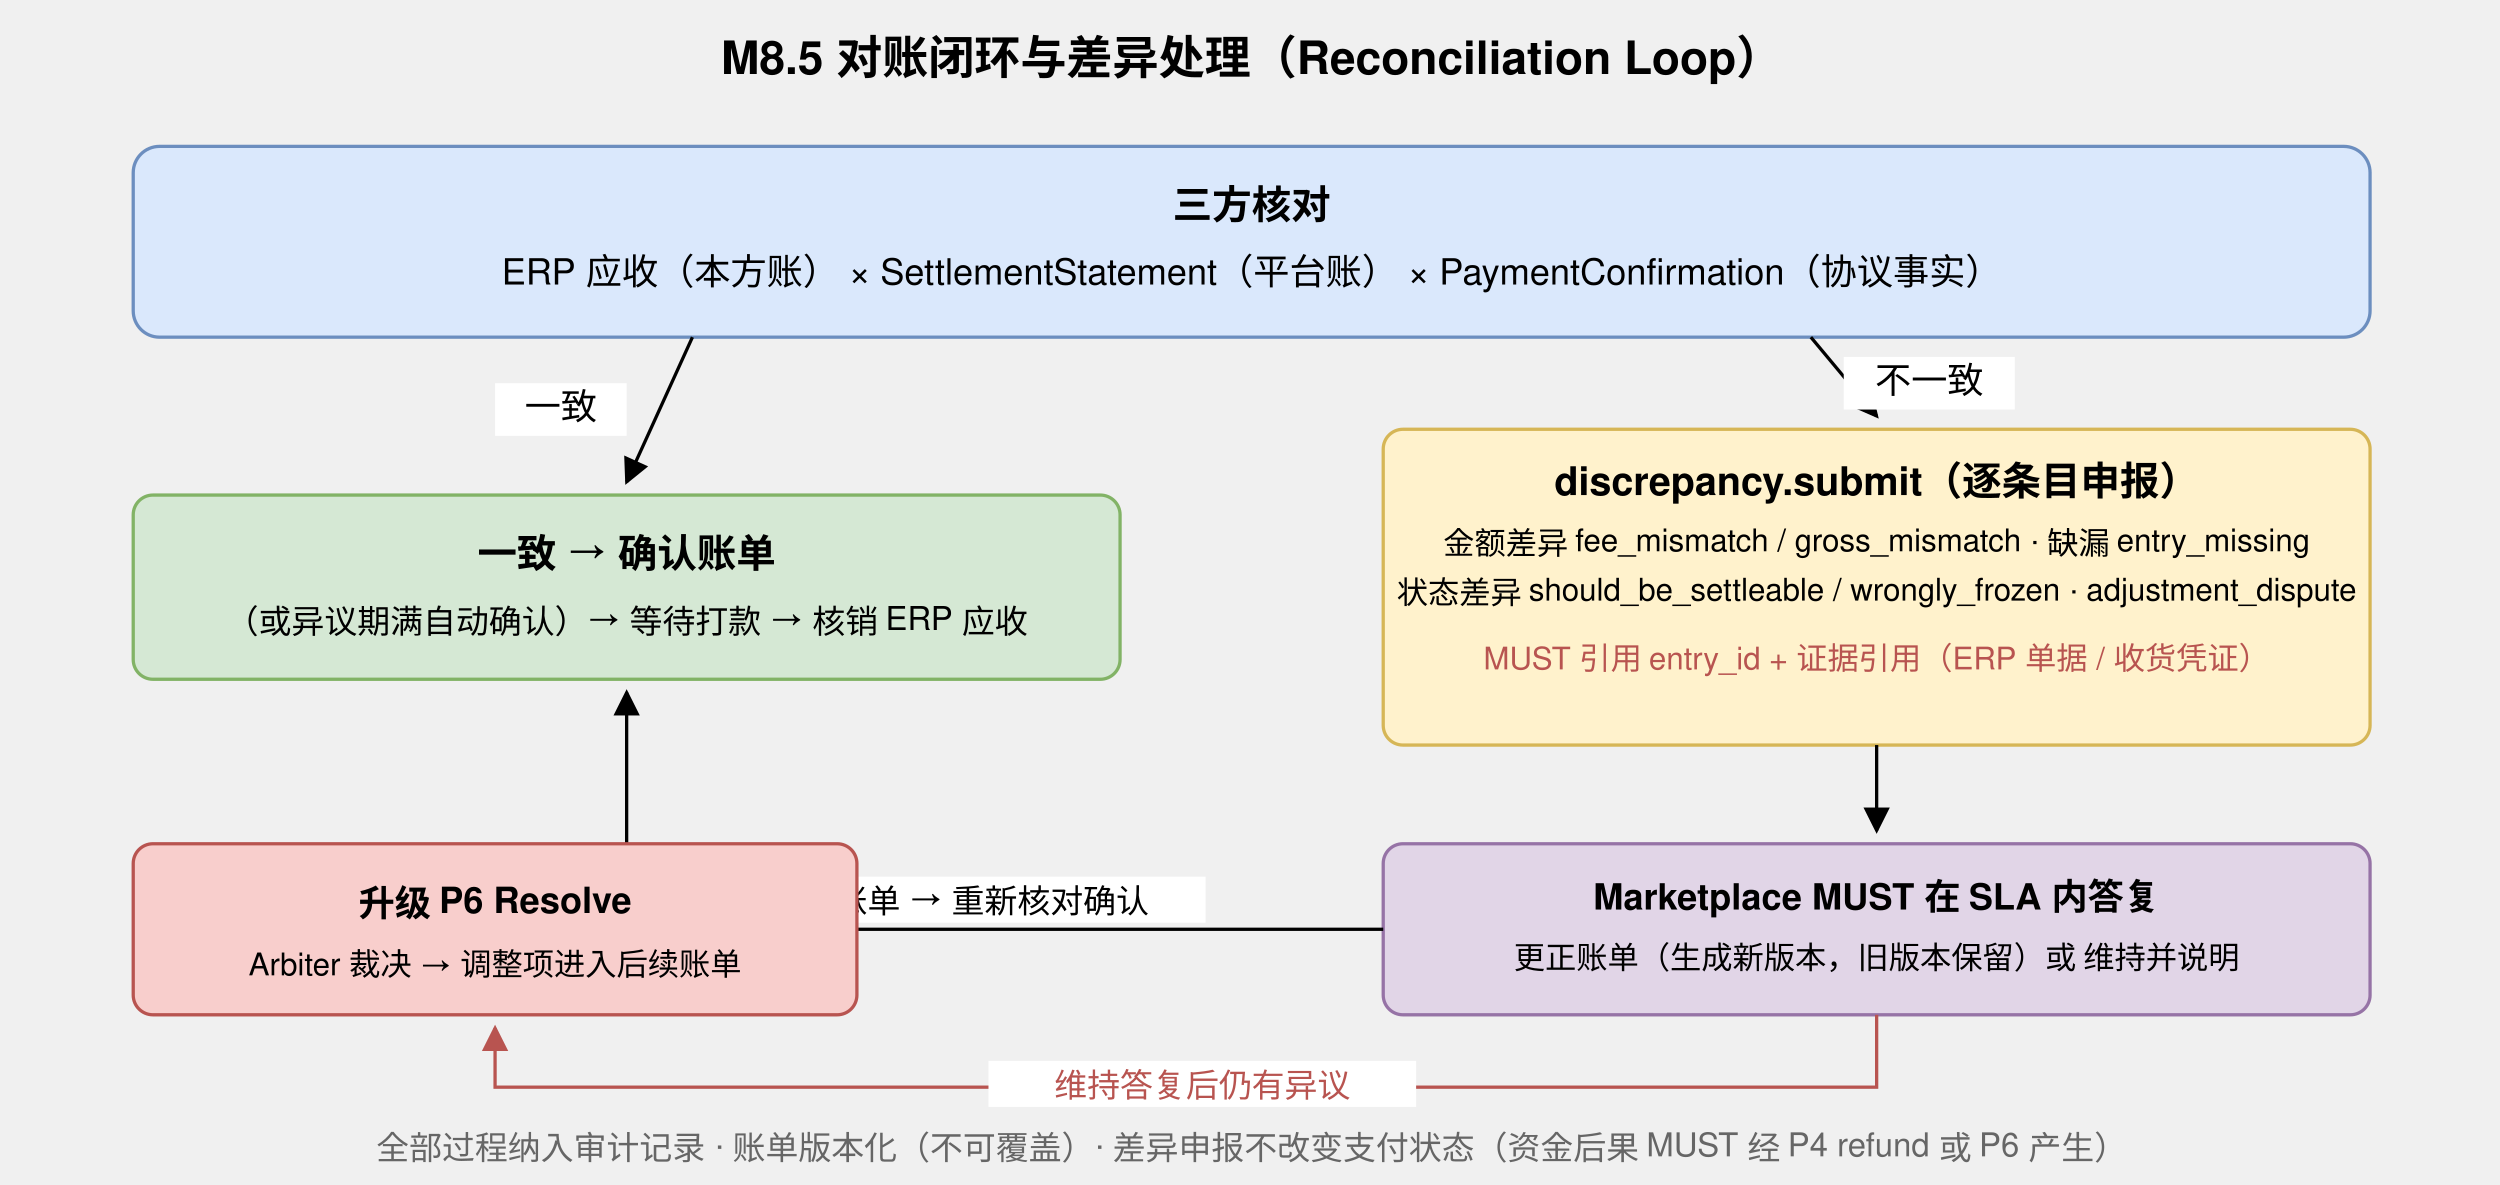
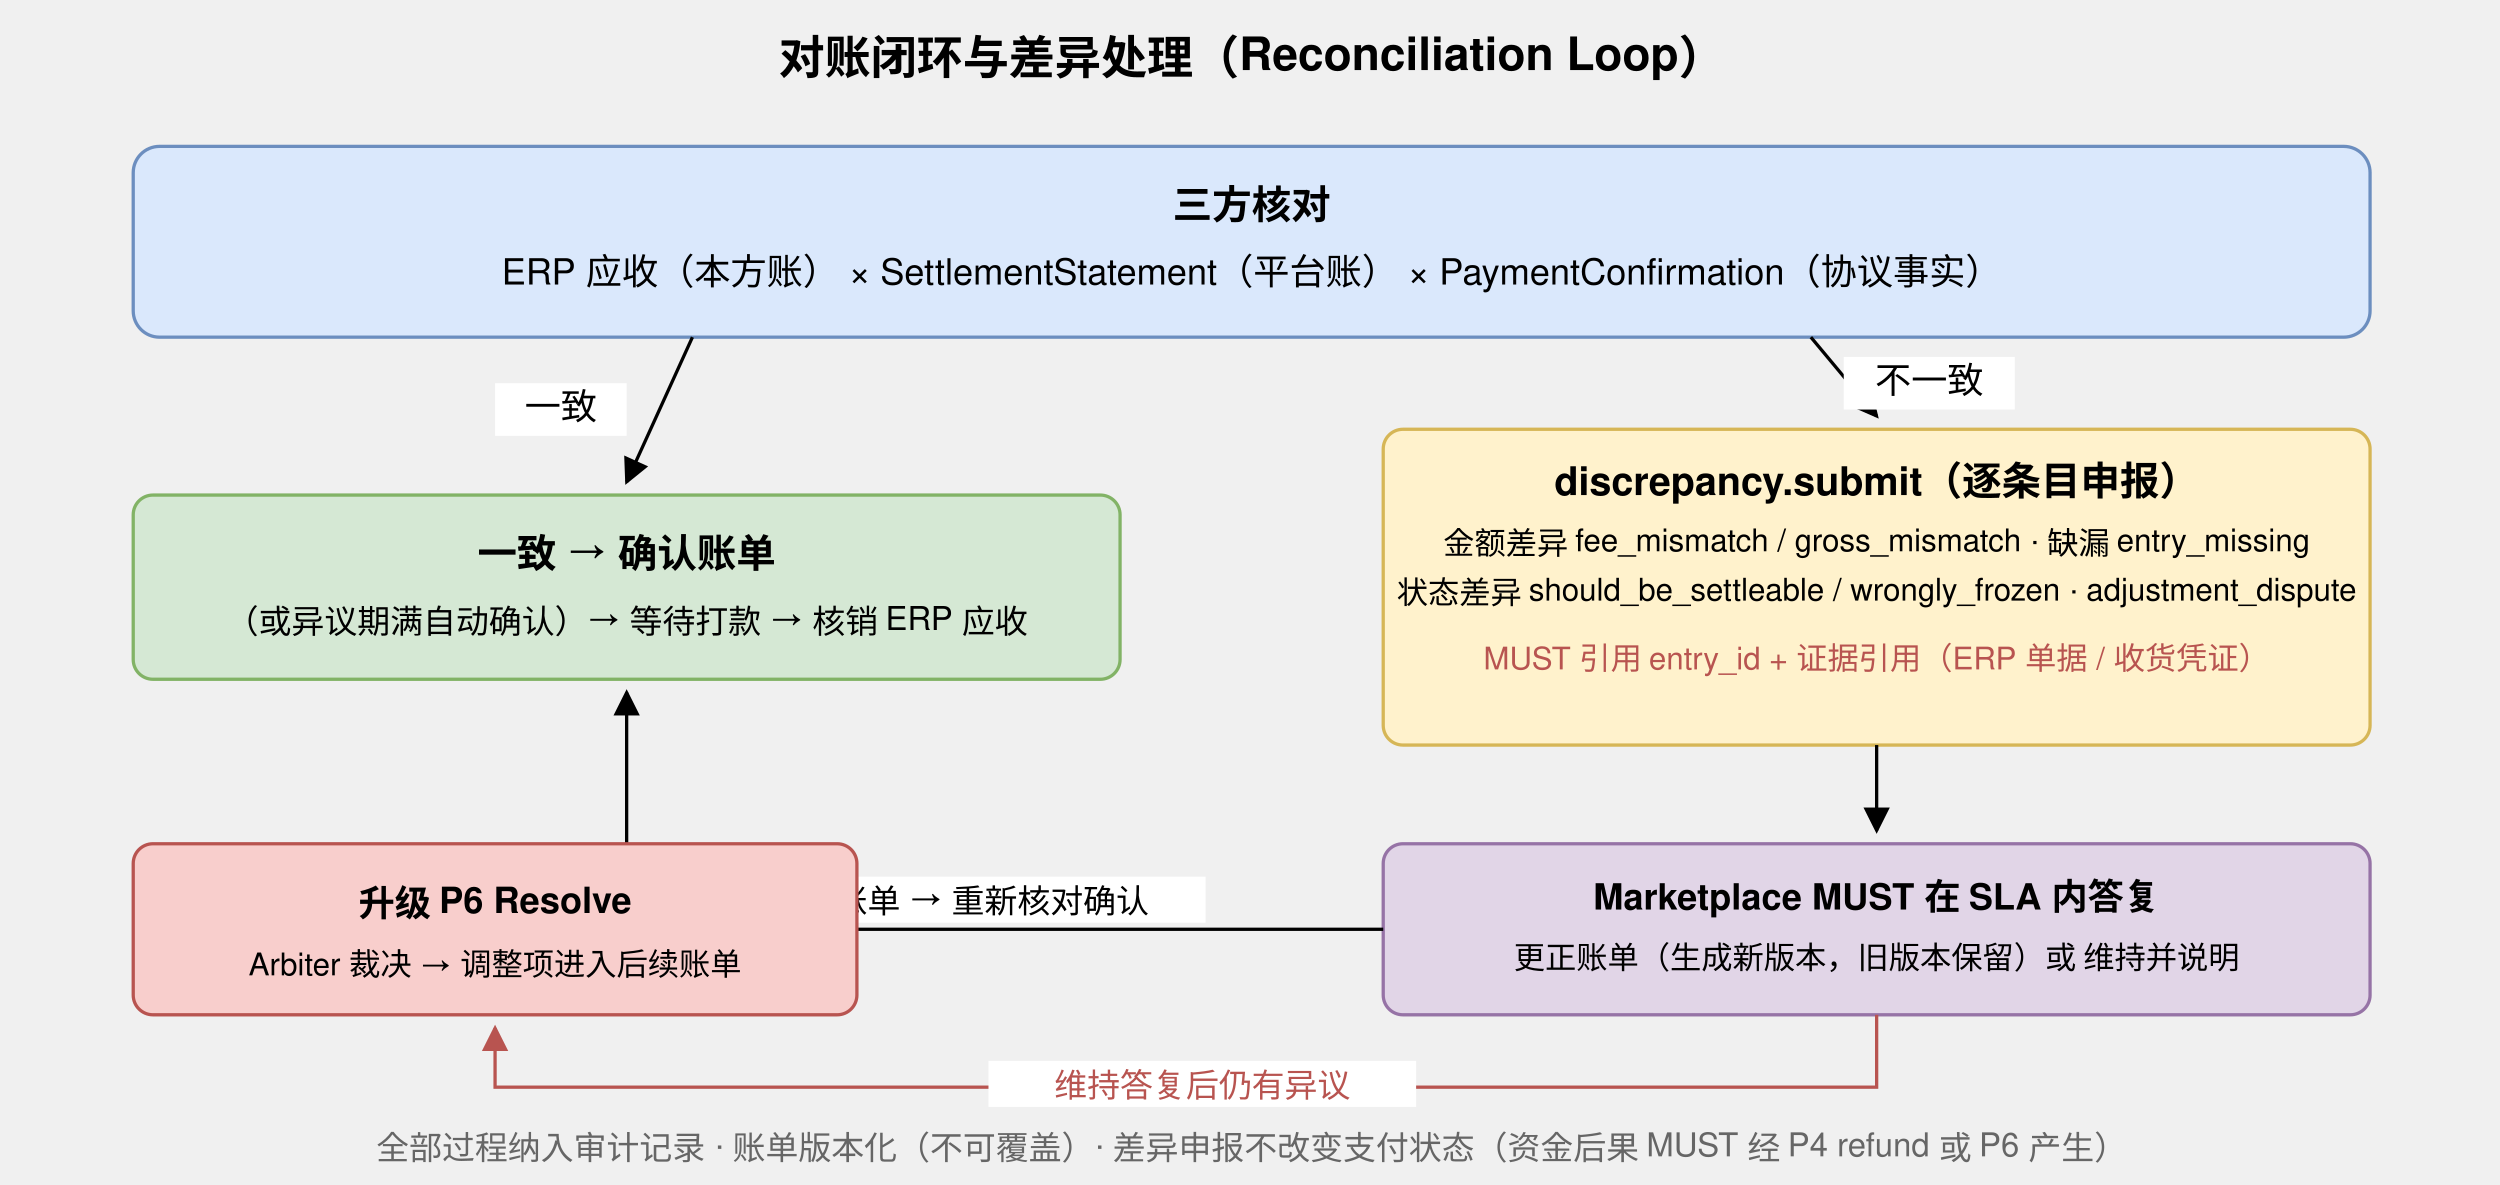
<svg xmlns="http://www.w3.org/2000/svg" version="1.1" width="760px" height="360px" viewBox="-0.5 -0.5 760 360" font-family="Helvetica">
  <defs>
    <marker id="mRecArrow" markerWidth="10" markerHeight="10" refX="7" refY="4" orient="auto" markerUnits="userSpaceOnUse">
      <path d="M0,0 L8,4 L0,8 Z" fill="rgb(0,0,0)" />
    </marker>
    <marker id="mRecArrowR" markerWidth="10" markerHeight="10" refX="7" refY="4" orient="auto" markerUnits="userSpaceOnUse">
      <path d="M0,0 L8,4 L0,8 Z" fill="#b85450" />
    </marker>
  </defs>
  <g>
-     <text x="380" y="22" text-anchor="middle" font-size="14" font-weight="bold">M8.5 对账闭环与差异处理（Reconciliation Loop）</text>
+     <text x="380" y="22" text-anchor="middle" font-size="14" font-weight="bold">对账闭环与差异处理（Reconciliation Loop）</text>
    <rect x="40" y="44" width="680" height="58" rx="8" fill="#dae8fc" stroke="#6c8ebf" />
    <text x="380" y="66" text-anchor="middle" font-size="12" font-weight="bold">三方核对</text>
    <text x="380" y="86" text-anchor="middle" font-size="11">ERP 应收（本方账） × SettlementStatement（平台账） × PaymentConfirmation（协议事实）</text>
    <rect x="40" y="150" width="300" height="56" rx="6" fill="#d5e8d4" stroke="#82b366" />
    <text x="190" y="172" text-anchor="middle" font-size="12" font-weight="bold">一致 → 确认账单</text>
    <text x="190" y="192" text-anchor="middle" font-size="10">（或异议期满自动确认）→ 等待打款 → 核销 ERP 应收</text>
    <path d="M 210 102 L 190 146" fill="none" stroke="rgb(0,0,0)" marker-end="url(#mRecArrow)" />
    <g font-size="11" text-anchor="middle">
      <rect x="150" y="116" width="40" height="16" fill="#fff" />
      <text x="170" y="127">一致</text>
    </g>
    <rect x="420" y="130" width="300" height="96" rx="6" fill="#fff2cc" stroke="#d6b656" />
    <text x="570" y="150" text-anchor="middle" font-size="12" font-weight="bold">discrepancy.submit（逐条目申报）</text>
    <text x="570" y="168" text-anchor="middle" font-size="9.5">金额差异 fee_mismatch / gross_mismatch · 缺漏 entry_missing</text>
    <text x="570" y="183" text-anchor="middle" font-size="9.5">状态差异 should_be_settleable / wrongly_frozen · adjustment_dispute</text>
    <text x="570" y="203" text-anchor="middle" font-size="9.5" fill="#b85450">MUST 引用 entry_id + 证据引用（ERP 单据 / 收货凭证）</text>
    <path d="M 550 102 L 570 126" fill="none" stroke="rgb(0,0,0)" marker-end="url(#mRecArrow)" />
    <g font-size="11" text-anchor="middle">
      <rect x="560" y="108" width="52" height="16" fill="#fff" />
      <text x="586" y="119">不一致</text>
    </g>
    <rect x="420" y="256" width="300" height="52" rx="6" fill="#e1d5e7" stroke="#9673a6" />
    <text x="570" y="276" text-anchor="middle" font-size="11" font-weight="bold">Marketplace MUST 在 SLA 内答复</text>
    <text x="570" y="294" text-anchor="middle" font-size="9.5">更正账单（生成新版本，旧版本保留）或 维持并说明</text>
    <path d="M 570 226 L 570 252" fill="none" stroke="rgb(0,0,0)" marker-end="url(#mRecArrow)" />
    <path d="M 420 282 L 190 282 L 190 210" fill="none" stroke="rgb(0,0,0)" marker-end="url(#mRecArrow)" />
    <g font-size="10" text-anchor="middle">
      <rect x="216" y="266" width="150" height="14" fill="#fff" />
      <text x="291" y="277">更正账单 → 重新核对确认</text>
    </g>
    <rect x="40" y="256" width="220 " height="52" rx="6" fill="#f8cecc" stroke="#b85450" />
    <text x="150" y="278" text-anchor="middle" font-size="11" font-weight="bold">升级 P6 Resolve</text>
    <text x="150" y="296" text-anchor="middle" font-size="9.5">Arbiter 裁决 → 调整项进入后续账单</text>
    <path d="M 570 308 L 570 330 L 150 330 L 150 312" fill="none" stroke="#b85450" marker-end="url(#mRecArrowR)" />
    <g font-size="10" text-anchor="middle" fill="#b85450">
      <rect x="300" y="322" width="130" height="14" fill="#fff" />
      <text x="365" y="333">维持答复后仍有异议</text>
    </g>
    <text x="380" y="352" text-anchor="middle" font-size="10" fill="#666">全部过程纳入审计记录 · 账单版本化（不可覆盖）· 差异申报不改变支付状态（资金后果 MUST 经 P4 refund 或 P6 产生）</text>
  </g>
</svg>
